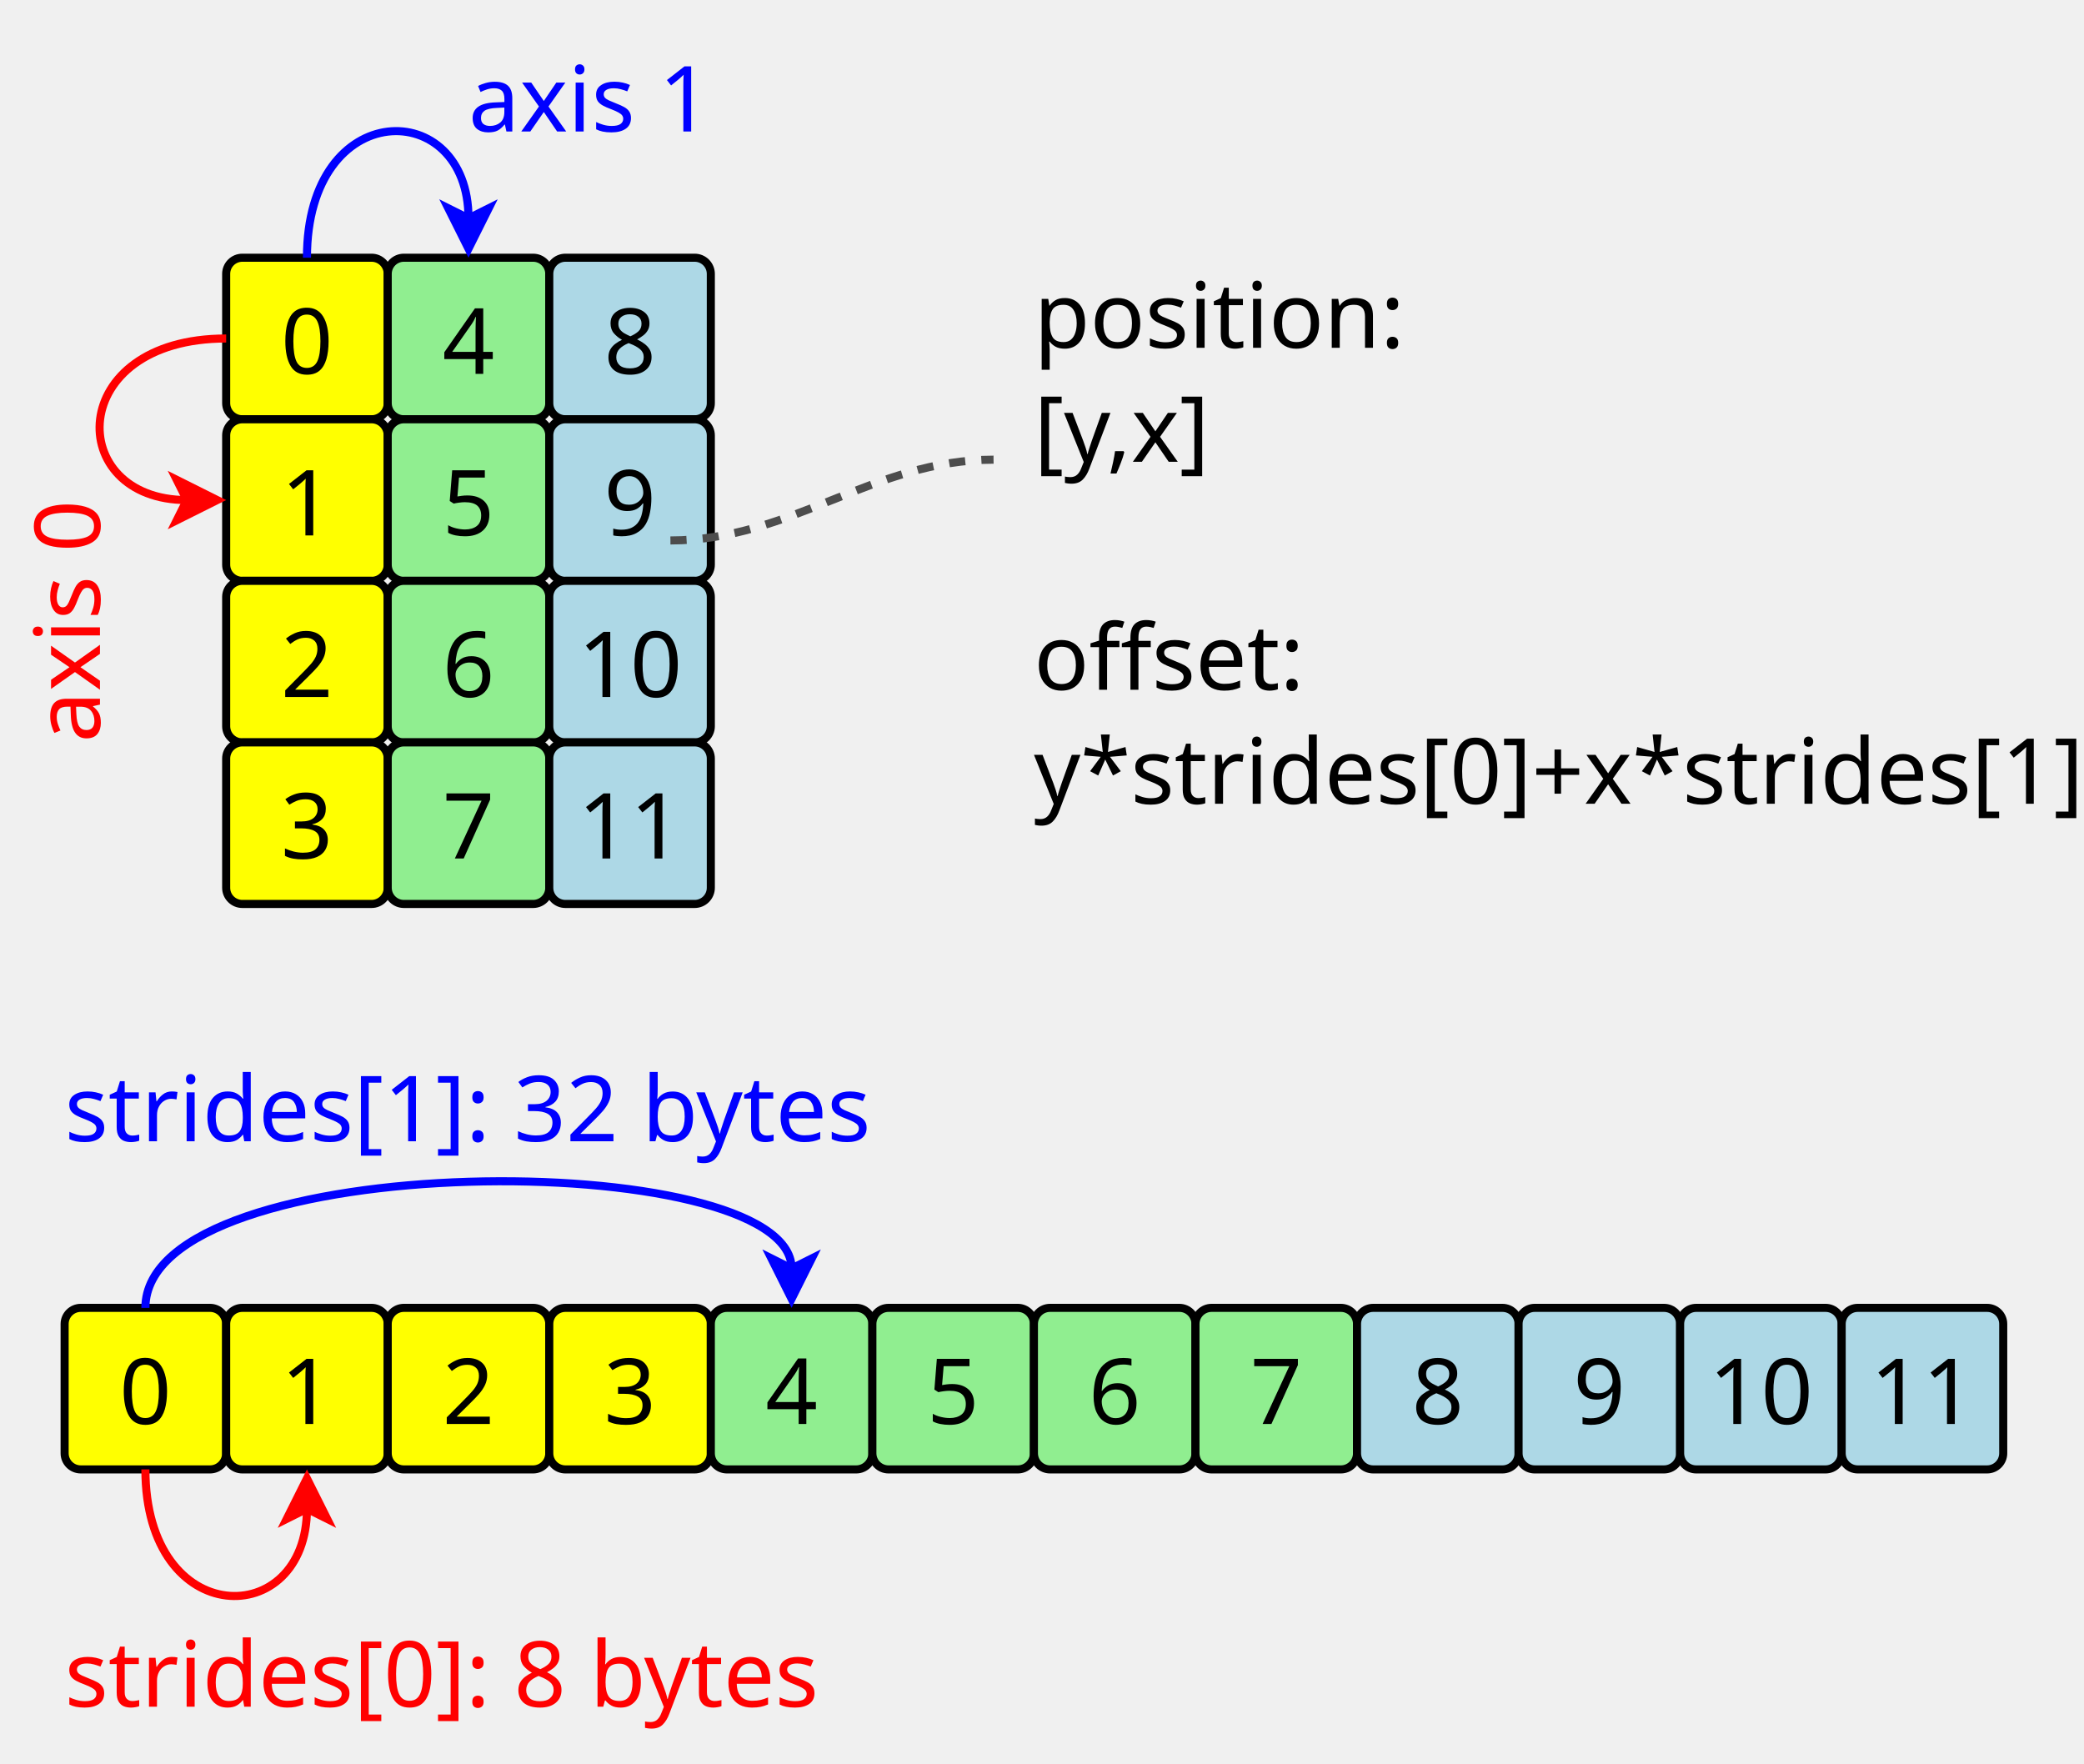
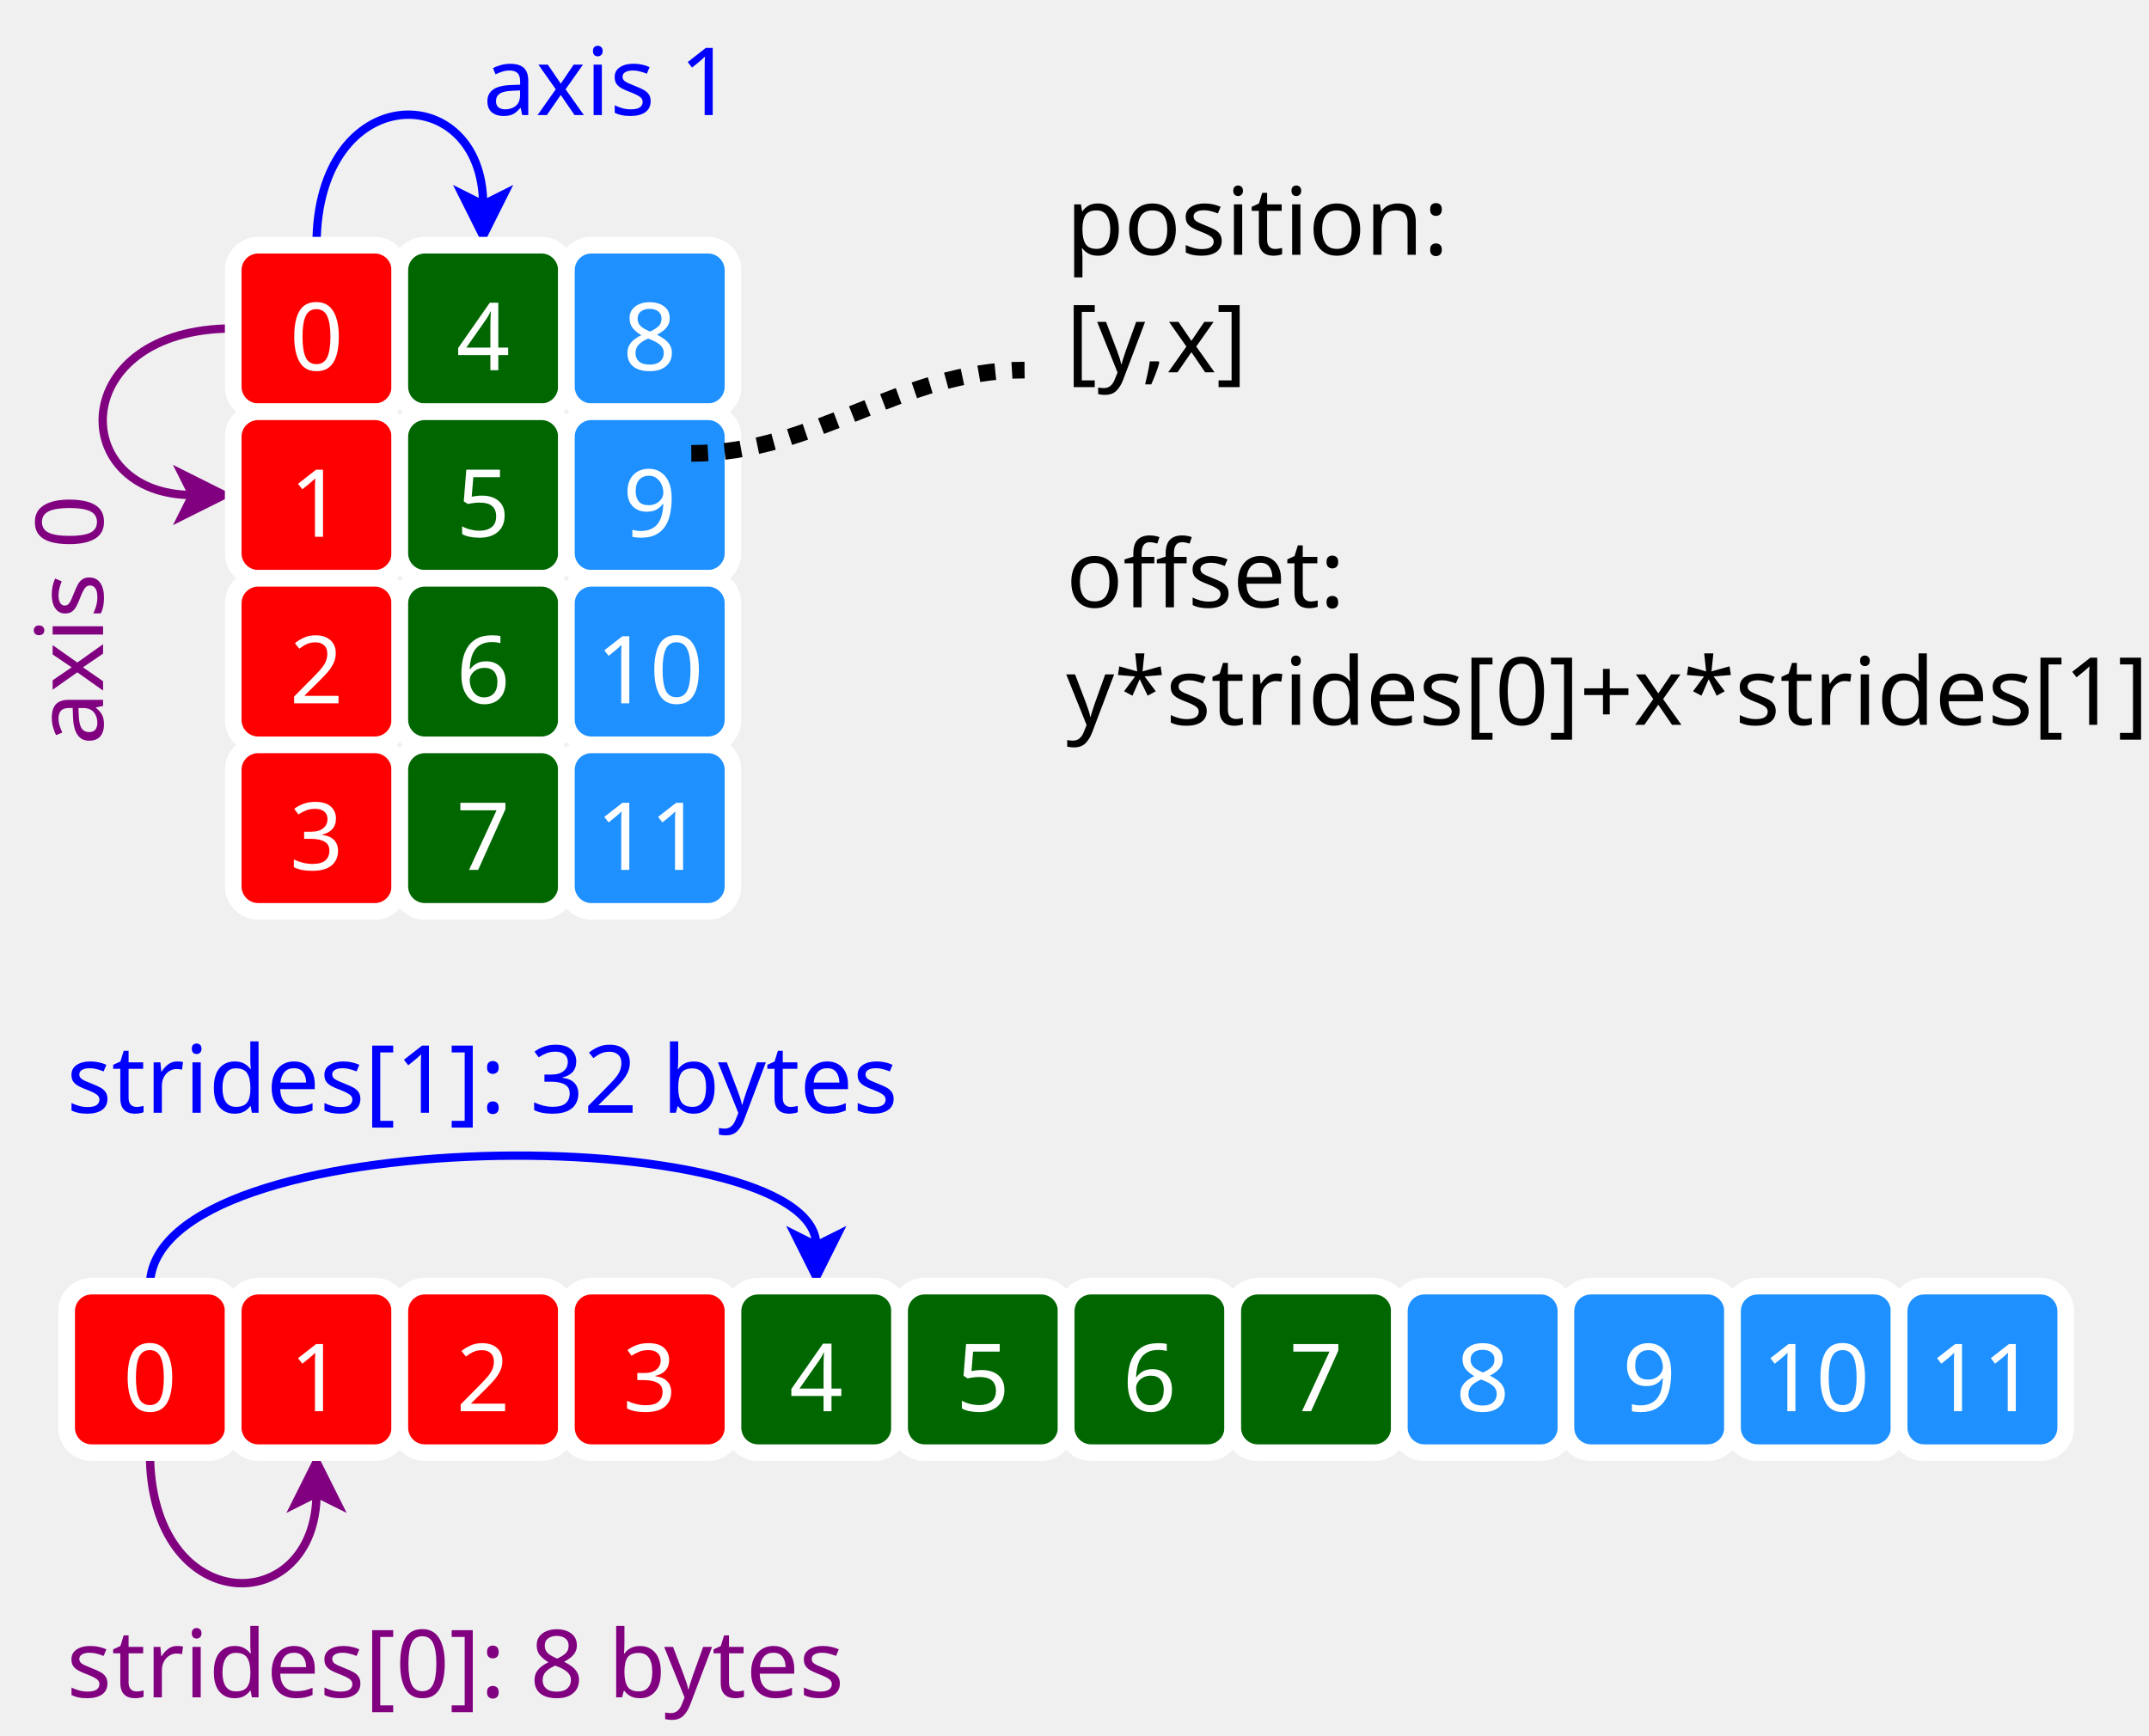
- <svg xmlns="http://www.w3.org/2000/svg" width="26cm" height="22cm" viewBox="144 124 516 421">
-   <defs />
+ <svg xmlns="http://www.w3.org/2000/svg" width="26cm" height="21cm" viewBox="144 124 516 411">
+   <g id="Background" />
+   <g id="Background" />
  <g id="Background" />
  <g id="Background" />
  <g id="Background" />
  <g id="Background" />
  <g id="Background">
-     <rect style="fill: #ffff00; fill-opacity: 1; stroke-opacity: 1; stroke-width: 2; stroke-linejoin: round; stroke: #000000" x="200" y="180" width="40" height="40" rx="4" ry="4" />
-     <rect style="fill: #ffff00; fill-opacity: 1; stroke-opacity: 1; stroke-width: 2; stroke-linejoin: round; stroke: #000000" x="200" y="220" width="40" height="40" rx="4" ry="4" />
-     <rect style="fill: #ffff00; fill-opacity: 1; stroke-opacity: 1; stroke-width: 2; stroke-linejoin: round; stroke: #000000" x="200" y="260" width="40" height="40" rx="4" ry="4" />
-     <rect style="fill: #ffff00; fill-opacity: 1; stroke-opacity: 1; stroke-width: 2; stroke-linejoin: round; stroke: #000000" x="200" y="300" width="40" height="40" rx="4" ry="4" />
-     <text font-size="22.578" style="fill: #000000; fill-opacity: 1; stroke: none;text-anchor:middle;font-family:sans-serif;font-style:normal;font-weight:normal" x="220" y="208.75">
-       <tspan x="220" y="208.75">0</tspan>
-     </text>
-     <text font-size="22.578" style="fill: #000000; fill-opacity: 1; stroke: none;text-anchor:middle;font-family:sans-serif;font-style:normal;font-weight:normal" x="220" y="248.75">
-       <tspan x="220" y="248.75">1</tspan>
-     </text>
-     <text font-size="22.578" style="fill: #000000; fill-opacity: 1; stroke: none;text-anchor:middle;font-family:sans-serif;font-style:normal;font-weight:normal" x="220" y="288.75">
-       <tspan x="220" y="288.75">2</tspan>
-     </text>
-     <text font-size="22.578" style="fill: #000000; fill-opacity: 1; stroke: none;text-anchor:middle;font-family:sans-serif;font-style:normal;font-weight:normal" x="220" y="328.75">
-       <tspan x="220" y="328.75">3</tspan>
-     </text>
-     <rect style="fill: #90ee90; fill-opacity: 1; stroke-opacity: 1; stroke-width: 2; stroke-linejoin: round; stroke: #000000" x="240" y="180" width="40" height="40" rx="4" ry="4" />
-     <rect style="fill: #90ee90; fill-opacity: 1; stroke-opacity: 1; stroke-width: 2; stroke-linejoin: round; stroke: #000000" x="240" y="220" width="40" height="40" rx="4" ry="4" />
-     <rect style="fill: #90ee90; fill-opacity: 1; stroke-opacity: 1; stroke-width: 2; stroke-linejoin: round; stroke: #000000" x="240" y="260" width="40" height="40" rx="4" ry="4" />
-     <rect style="fill: #90ee90; fill-opacity: 1; stroke-opacity: 1; stroke-width: 2; stroke-linejoin: round; stroke: #000000" x="240" y="300" width="40" height="40" rx="4" ry="4" />
-     <text font-size="22.578" style="fill: #000000; fill-opacity: 1; stroke: none;text-anchor:middle;font-family:sans-serif;font-style:normal;font-weight:normal" x="260" y="208.75">
-       <tspan x="260" y="208.75">4</tspan>
-     </text>
-     <text font-size="22.578" style="fill: #000000; fill-opacity: 1; stroke: none;text-anchor:middle;font-family:sans-serif;font-style:normal;font-weight:normal" x="260" y="248.75">
-       <tspan x="260" y="248.75">5</tspan>
-     </text>
-     <text font-size="22.578" style="fill: #000000; fill-opacity: 1; stroke: none;text-anchor:middle;font-family:sans-serif;font-style:normal;font-weight:normal" x="260" y="288.75">
-       <tspan x="260" y="288.75">6</tspan>
-     </text>
-     <text font-size="22.578" style="fill: #000000; fill-opacity: 1; stroke: none;text-anchor:middle;font-family:sans-serif;font-style:normal;font-weight:normal" x="260" y="328.75">
-       <tspan x="260" y="328.75">7</tspan>
-     </text>
-     <rect style="fill: #add8e6; fill-opacity: 1; stroke-opacity: 1; stroke-width: 2; stroke-linejoin: round; stroke: #000000" x="280" y="180" width="40" height="40" rx="4" ry="4" />
-     <rect style="fill: #add8e6; fill-opacity: 1; stroke-opacity: 1; stroke-width: 2; stroke-linejoin: round; stroke: #000000" x="280" y="220" width="40" height="40" rx="4" ry="4" />
-     <rect style="fill: #add8e6; fill-opacity: 1; stroke-opacity: 1; stroke-width: 2; stroke-linejoin: round; stroke: #000000" x="280" y="260" width="40" height="40" rx="4" ry="4" />
-     <rect style="fill: #add8e6; fill-opacity: 1; stroke-opacity: 1; stroke-width: 2; stroke-linejoin: round; stroke: #000000" x="280" y="300" width="40" height="40" rx="4" ry="4" />
-     <text font-size="22.578" style="fill: #000000; fill-opacity: 1; stroke: none;text-anchor:middle;font-family:sans-serif;font-style:normal;font-weight:normal" x="300" y="208.75">
-       <tspan x="300" y="208.75">8</tspan>
-     </text>
-     <text font-size="22.578" style="fill: #000000; fill-opacity: 1; stroke: none;text-anchor:middle;font-family:sans-serif;font-style:normal;font-weight:normal" x="300" y="248.75">
-       <tspan x="300" y="248.75">9</tspan>
-     </text>
-     <text font-size="22.578" style="fill: #000000; fill-opacity: 1; stroke: none;text-anchor:middle;font-family:sans-serif;font-style:normal;font-weight:normal" x="300" y="288.75">
-       <tspan x="300" y="288.75">10</tspan>
-     </text>
-     <text font-size="22.578" style="fill: #000000; fill-opacity: 1; stroke: none;text-anchor:middle;font-family:sans-serif;font-style:normal;font-weight:normal" x="300" y="328.75">
-       <tspan x="300" y="328.75">11</tspan>
-     </text>
-     <rect style="fill: #ffff00; fill-opacity: 1; stroke-opacity: 1; stroke-width: 2; stroke-linejoin: round; stroke: #000000" x="160" y="440" width="40" height="40" rx="4" ry="4" />
-     <rect style="fill: #ffff00; fill-opacity: 1; stroke-opacity: 1; stroke-width: 2; stroke-linejoin: round; stroke: #000000" x="200" y="440" width="40" height="40" rx="4" ry="4" />
-     <rect style="fill: #ffff00; fill-opacity: 1; stroke-opacity: 1; stroke-width: 2; stroke-linejoin: round; stroke: #000000" x="240" y="440" width="40" height="40" rx="4" ry="4" />
-     <rect style="fill: #ffff00; fill-opacity: 1; stroke-opacity: 1; stroke-width: 2; stroke-linejoin: round; stroke: #000000" x="280" y="440" width="40" height="40" rx="4" ry="4" />
-     <text font-size="22.578" style="fill: #000000; fill-opacity: 1; stroke: none;text-anchor:middle;font-family:sans-serif;font-style:normal;font-weight:normal" x="180" y="468.75">
-       <tspan x="180" y="468.75">0</tspan>
-     </text>
-     <text font-size="22.578" style="fill: #000000; fill-opacity: 1; stroke: none;text-anchor:middle;font-family:sans-serif;font-style:normal;font-weight:normal" x="220" y="468.75">
-       <tspan x="220" y="468.75">1</tspan>
-     </text>
-     <text font-size="22.578" style="fill: #000000; fill-opacity: 1; stroke: none;text-anchor:middle;font-family:sans-serif;font-style:normal;font-weight:normal" x="260" y="468.75">
-       <tspan x="260" y="468.75">2</tspan>
-     </text>
-     <text font-size="22.578" style="fill: #000000; fill-opacity: 1; stroke: none;text-anchor:middle;font-family:sans-serif;font-style:normal;font-weight:normal" x="300" y="468.75">
-       <tspan x="300" y="468.75">3</tspan>
-     </text>
-     <rect style="fill: #90ee90; fill-opacity: 1; stroke-opacity: 1; stroke-width: 2; stroke-linejoin: round; stroke: #000000" x="320" y="440" width="40" height="40" rx="4" ry="4" />
-     <rect style="fill: #90ee90; fill-opacity: 1; stroke-opacity: 1; stroke-width: 2; stroke-linejoin: round; stroke: #000000" x="360" y="440" width="40" height="40" rx="4" ry="4" />
-     <rect style="fill: #90ee90; fill-opacity: 1; stroke-opacity: 1; stroke-width: 2; stroke-linejoin: round; stroke: #000000" x="400" y="440" width="40" height="40" rx="4" ry="4" />
-     <rect style="fill: #90ee90; fill-opacity: 1; stroke-opacity: 1; stroke-width: 2; stroke-linejoin: round; stroke: #000000" x="440" y="440" width="40" height="40" rx="4" ry="4" />
-     <text font-size="22.578" style="fill: #000000; fill-opacity: 1; stroke: none;text-anchor:middle;font-family:sans-serif;font-style:normal;font-weight:normal" x="340" y="468.75">
-       <tspan x="340" y="468.75">4</tspan>
-     </text>
-     <text font-size="22.578" style="fill: #000000; fill-opacity: 1; stroke: none;text-anchor:middle;font-family:sans-serif;font-style:normal;font-weight:normal" x="380" y="468.75">
-       <tspan x="380" y="468.75">5</tspan>
-     </text>
-     <text font-size="22.578" style="fill: #000000; fill-opacity: 1; stroke: none;text-anchor:middle;font-family:sans-serif;font-style:normal;font-weight:normal" x="420" y="468.75">
-       <tspan x="420" y="468.75">6</tspan>
-     </text>
-     <text font-size="22.578" style="fill: #000000; fill-opacity: 1; stroke: none;text-anchor:middle;font-family:sans-serif;font-style:normal;font-weight:normal" x="460" y="468.75">
-       <tspan x="460" y="468.75">7</tspan>
-     </text>
-     <rect style="fill: #add8e6; fill-opacity: 1; stroke-opacity: 1; stroke-width: 2; stroke-linejoin: round; stroke: #000000" x="480" y="440" width="40" height="40" rx="4" ry="4" />
-     <rect style="fill: #add8e6; fill-opacity: 1; stroke-opacity: 1; stroke-width: 2; stroke-linejoin: round; stroke: #000000" x="520" y="440" width="40" height="40" rx="4" ry="4" />
-     <rect style="fill: #add8e6; fill-opacity: 1; stroke-opacity: 1; stroke-width: 2; stroke-linejoin: round; stroke: #000000" x="560" y="440" width="40" height="40" rx="4" ry="4" />
-     <rect style="fill: #add8e6; fill-opacity: 1; stroke-opacity: 1; stroke-width: 2; stroke-linejoin: round; stroke: #000000" x="600" y="440" width="40" height="40" rx="4" ry="4" />
-     <text font-size="22.578" style="fill: #000000; fill-opacity: 1; stroke: none;text-anchor:middle;font-family:sans-serif;font-style:normal;font-weight:normal" x="500" y="468.75">
-       <tspan x="500" y="468.75">8</tspan>
-     </text>
-     <text font-size="22.578" style="fill: #000000; fill-opacity: 1; stroke: none;text-anchor:middle;font-family:sans-serif;font-style:normal;font-weight:normal" x="540" y="468.75">
-       <tspan x="540" y="468.75">9</tspan>
-     </text>
-     <text font-size="22.578" style="fill: #000000; fill-opacity: 1; stroke: none;text-anchor:middle;font-family:sans-serif;font-style:normal;font-weight:normal" x="580" y="468.75">
-       <tspan x="580" y="468.75">10</tspan>
-     </text>
-     <text font-size="22.578" style="fill: #000000; fill-opacity: 1; stroke: none;text-anchor:middle;font-family:sans-serif;font-style:normal;font-weight:normal" x="620" y="468.75">
-       <tspan x="620" y="468.75">11</tspan>
-     </text>
    <g>
      <path style="fill: none; stroke-opacity: 1; stroke-width: 2; stroke: #0000ff" d="M 220 180 C 220,140 260,140 260,170.264" />
      <polygon style="fill: #0000ff; fill-opacity: 1; stroke-opacity: 1; stroke-width: 2; stroke: #0000ff" fill-rule="evenodd" points="260,177.764 255,167.764 260,170.264 265,167.764 " />
    </g>
    <text font-size="22.578" style="fill: #0000ff; fill-opacity: 1; stroke: none;text-anchor:start;font-family:sans-serif;font-style:normal;font-weight:normal" x="260" y="148.75">
      <tspan x="260" y="148.75">axis 1</tspan>
    </text>
    <g>
-       <path style="fill: none; stroke-opacity: 1; stroke-width: 2; stroke: #ff0000" d="M 200 200 C 160,200 160,240 190.264,240" />
-       <polygon style="fill: #ff0000; fill-opacity: 1; stroke-opacity: 1; stroke-width: 2; stroke: #ff0000" fill-rule="evenodd" points="197.764,240 187.764,245 190.264,240 187.764,235 " />
+       <path style="fill: none; stroke-opacity: 1; stroke-width: 2; stroke: #800080" d="M 200 200 C 160,200 160,240 190.264,240" />
+       <polygon style="fill: #800080; fill-opacity: 1; stroke-opacity: 1; stroke-width: 2; stroke: #800080" fill-rule="evenodd" points="197.764,240 187.764,245 190.264,240 187.764,235 " />
    </g>
-     <text font-size="22.578" style="fill: #ff0000; fill-opacity: 1; stroke: none;text-anchor:end;font-family:sans-serif;font-style:normal;font-weight:normal" transform="translate(160,240) rotate(-90) translate(-160,-240)">
+     <text font-size="22.578" style="fill: #800080; fill-opacity: 1; stroke: none;text-anchor:end;font-family:sans-serif;font-style:normal;font-weight:normal" transform="translate(160,240) rotate(-90) translate(-160,-240)">
      <tspan x="160" y="248.75">axis 0</tspan>
    </text>
    <g>
-       <path style="fill: none; stroke-opacity: 1; stroke-width: 2; stroke: #0000ff" d="M 180 440 C 180,400 340,400 340,430.264" />
-       <polygon style="fill: #0000ff; fill-opacity: 1; stroke-opacity: 1; stroke-width: 2; stroke: #0000ff" fill-rule="evenodd" points="340,437.764 335,427.764 340,430.264 345,427.764 " />
+       <path style="fill: none; stroke-opacity: 1; stroke-width: 2; stroke: #0000ff" d="M 180 430 C 180,390 340,390 340,420.264" />
+       <polygon style="fill: #0000ff; fill-opacity: 1; stroke-opacity: 1; stroke-width: 2; stroke: #0000ff" fill-rule="evenodd" points="340,427.764 335,417.764 340,420.264 345,417.764 " />
    </g>
-     <text font-size="22.578" style="fill: #0000ff; fill-opacity: 1; stroke: none;text-anchor:start;font-family:sans-serif;font-style:normal;font-weight:normal" x="160" y="398.75">
-       <tspan x="160" y="398.75">strides[1]: 32 bytes</tspan>
+     <text font-size="22.578" style="fill: #0000ff; fill-opacity: 1; stroke: none;text-anchor:start;font-family:sans-serif;font-style:normal;font-weight:normal" x="160" y="388.365">
+       <tspan x="160" y="388.365">strides[1]: 32 bytes</tspan>
    </text>
-     <text font-size="22.578" style="fill: #ff0000; fill-opacity: 1; stroke: none;text-anchor:start;font-family:sans-serif;font-style:normal;font-weight:normal" x="160" y="538.75">
-       <tspan x="160" y="538.75">strides[0]: 8 bytes</tspan>
+     <text font-size="22.578" style="fill: #800080; fill-opacity: 1; stroke: none;text-anchor:start;font-family:sans-serif;font-style:normal;font-weight:normal" x="160" y="528.75">
+       <tspan x="160" y="528.75">strides[0]: 8 bytes</tspan>
    </text>
    <g>
-       <path style="fill: none; stroke-opacity: 1; stroke-width: 2; stroke: #ff0000" d="M 180 480 C 180,520 220,520 220,489.736" />
-       <polygon style="fill: #ff0000; fill-opacity: 1; stroke-opacity: 1; stroke-width: 2; stroke: #ff0000" fill-rule="evenodd" points="220,482.236 225,492.236 220,489.736 215,492.236 " />
+       <path style="fill: none; stroke-opacity: 1; stroke-width: 2; stroke: #800080" d="M 180 470 C 180,510 220,510 220,479.736" />
+       <polygon style="fill: #800080; fill-opacity: 1; stroke-opacity: 1; stroke-width: 2; stroke: #800080" fill-rule="evenodd" points="220,472.236 225,482.236 220,479.736 215,482.236 " />
    </g>
-     <path style="fill: none; stroke-opacity: 1; stroke-width: 2; stroke-dasharray: 4; stroke: #4d4d4d" d="M 310 250 C 339.88,250 360.12,230 390,230" />
-     <text font-size="22.578" style="fill: #000000; fill-opacity: 1; stroke: none;text-anchor:start;font-family:sans-serif;font-style:normal;font-weight:normal" x="400" y="202.306">
-       <tspan x="400" y="202.306">position:</tspan>
-       <tspan x="400" y="230.528">[y,x]</tspan>
-       <tspan x="400" y="258.75" />
-       <tspan x="400" y="286.972">offset:</tspan>
-       <tspan x="400" y="315.194">y*strides[0]+x*strides[1]</tspan>
+     <text font-size="22.578" style="fill: #000000; fill-opacity: 1; stroke: none;text-anchor:start;font-family:sans-serif;font-style:normal;font-weight:normal" x="400" y="182.306">
+       <tspan x="400" y="182.306">position:</tspan>
+       <tspan x="400" y="210.528">[y,x]</tspan>
+       <tspan x="400" y="238.75" />
+       <tspan x="400" y="266.972">offset:</tspan>
+       <tspan x="400" y="295.194">y*strides[0]+x*strides[1]</tspan>
    </text>
+     <g>
+       <rect style="fill: #ff0000; fill-opacity: 1; stroke-opacity: 1; stroke-width: 4; stroke: #ffffff" x="160" y="430" width="40" height="40" rx="6" ry="6" />
+       <text font-size="22.577" style="fill: #ffffff; fill-opacity: 1; stroke: none;text-anchor:middle;font-family:sans-serif;font-style:normal;font-weight:normal" x="180" y="460.039">
+         <tspan x="180" y="460.039">0</tspan>
+       </text>
+     </g>
+     <g>
+       <rect style="fill: #ff0000; fill-opacity: 1; stroke-opacity: 1; stroke-width: 4; stroke: #ffffff" x="200" y="430" width="40" height="40" rx="6" ry="6" />
+       <text font-size="22.577" style="fill: #ffffff; fill-opacity: 1; stroke: none;text-anchor:middle;font-family:sans-serif;font-style:normal;font-weight:normal" x="220" y="460.039">
+         <tspan x="220" y="460.039">1</tspan>
+       </text>
+     </g>
+     <g>
+       <rect style="fill: #ff0000; fill-opacity: 1; stroke-opacity: 1; stroke-width: 4; stroke: #ffffff" x="240" y="430" width="40" height="40" rx="6" ry="6" />
+       <text font-size="22.577" style="fill: #ffffff; fill-opacity: 1; stroke: none;text-anchor:middle;font-family:sans-serif;font-style:normal;font-weight:normal" x="260" y="460.039">
+         <tspan x="260" y="460.039">2</tspan>
+       </text>
+     </g>
+     <g>
+       <rect style="fill: #ff0000; fill-opacity: 1; stroke-opacity: 1; stroke-width: 4; stroke: #ffffff" x="280" y="430" width="40" height="40" rx="6" ry="6" />
+       <text font-size="22.577" style="fill: #ffffff; fill-opacity: 1; stroke: none;text-anchor:middle;font-family:sans-serif;font-style:normal;font-weight:normal" x="300" y="460.039">
+         <tspan x="300" y="460.039">3</tspan>
+       </text>
+     </g>
+     <g>
+       <rect style="fill: #006600; fill-opacity: 1; stroke-opacity: 1; stroke-width: 4; stroke: #ffffff" x="320" y="430" width="40" height="40" rx="6" ry="6" />
+       <text font-size="22.577" style="fill: #ffffff; fill-opacity: 1; stroke: none;text-anchor:middle;font-family:sans-serif;font-style:normal;font-weight:normal" x="340" y="460.039">
+         <tspan x="340" y="460.039">4</tspan>
+       </text>
+     </g>
+     <g>
+       <rect style="fill: #006600; fill-opacity: 1; stroke-opacity: 1; stroke-width: 4; stroke: #ffffff" x="360" y="430" width="40" height="40" rx="6" ry="6" />
+       <text font-size="22.577" style="fill: #ffffff; fill-opacity: 1; stroke: none;text-anchor:middle;font-family:sans-serif;font-style:normal;font-weight:normal" x="380" y="460.039">
+         <tspan x="380" y="460.039">5</tspan>
+       </text>
+     </g>
+     <g>
+       <rect style="fill: #006600; fill-opacity: 1; stroke-opacity: 1; stroke-width: 4; stroke: #ffffff" x="400" y="430" width="40" height="40" rx="6" ry="6" />
+       <text font-size="22.577" style="fill: #ffffff; fill-opacity: 1; stroke: none;text-anchor:middle;font-family:sans-serif;font-style:normal;font-weight:normal" x="420" y="460.039">
+         <tspan x="420" y="460.039">6</tspan>
+       </text>
+     </g>
+     <g>
+       <rect style="fill: #006600; fill-opacity: 1; stroke-opacity: 1; stroke-width: 4; stroke: #ffffff" x="440" y="430" width="40" height="40" rx="6" ry="6" />
+       <text font-size="22.577" style="fill: #ffffff; fill-opacity: 1; stroke: none;text-anchor:middle;font-family:sans-serif;font-style:normal;font-weight:normal" x="460" y="460.039">
+         <tspan x="460" y="460.039">7</tspan>
+       </text>
+     </g>
+     <g>
+       <rect style="fill: #1e90ff; fill-opacity: 1; stroke-opacity: 1; stroke-width: 4; stroke: #ffffff" x="480" y="430" width="40" height="40" rx="6" ry="6" />
+       <text font-size="22.577" style="fill: #ffffff; fill-opacity: 1; stroke: none;text-anchor:middle;font-family:sans-serif;font-style:normal;font-weight:normal" x="500" y="460.039">
+         <tspan x="500" y="460.039">8</tspan>
+       </text>
+     </g>
+     <g>
+       <rect style="fill: #1e90ff; fill-opacity: 1; stroke-opacity: 1; stroke-width: 4; stroke: #ffffff" x="520" y="430" width="40" height="40" rx="6" ry="6" />
+       <text font-size="22.577" style="fill: #ffffff; fill-opacity: 1; stroke: none;text-anchor:middle;font-family:sans-serif;font-style:normal;font-weight:normal" x="540" y="460.039">
+         <tspan x="540" y="460.039">9</tspan>
+       </text>
+     </g>
+     <g>
+       <rect style="fill: #1e90ff; fill-opacity: 1; stroke-opacity: 1; stroke-width: 4; stroke: #ffffff" x="560" y="430" width="40" height="40" rx="6" ry="6" />
+       <text font-size="22.577" style="fill: #ffffff; fill-opacity: 1; stroke: none;text-anchor:middle;font-family:sans-serif;font-style:normal;font-weight:normal" x="580" y="460.039">
+         <tspan x="580" y="460.039">10</tspan>
+       </text>
+     </g>
+     <g>
+       <rect style="fill: #1e90ff; fill-opacity: 1; stroke-opacity: 1; stroke-width: 4; stroke: #ffffff" x="600" y="430" width="40" height="40" rx="6" ry="6" />
+       <text font-size="22.577" style="fill: #ffffff; fill-opacity: 1; stroke: none;text-anchor:middle;font-family:sans-serif;font-style:normal;font-weight:normal" x="620" y="460.039">
+         <tspan x="620" y="460.039">11</tspan>
+       </text>
+     </g>
+     <g>
+       <rect style="fill: #ff0000; fill-opacity: 1; stroke-opacity: 1; stroke-width: 4; stroke: #ffffff" x="200" y="180" width="40" height="40" rx="6" ry="6" />
+       <text font-size="22.577" style="fill: #ffffff; fill-opacity: 1; stroke: none;text-anchor:middle;font-family:sans-serif;font-style:normal;font-weight:normal" x="220" y="210.039">
+         <tspan x="220" y="210.039">0</tspan>
+       </text>
+     </g>
+     <g>
+       <rect style="fill: #ff0000; fill-opacity: 1; stroke-opacity: 1; stroke-width: 4; stroke: #ffffff" x="200" y="220" width="40" height="40" rx="6" ry="6" />
+       <text font-size="22.577" style="fill: #ffffff; fill-opacity: 1; stroke: none;text-anchor:middle;font-family:sans-serif;font-style:normal;font-weight:normal" x="220" y="250.039">
+         <tspan x="220" y="250.039">1</tspan>
+       </text>
+     </g>
+     <g>
+       <rect style="fill: #ff0000; fill-opacity: 1; stroke-opacity: 1; stroke-width: 4; stroke: #ffffff" x="200" y="260" width="40" height="40" rx="6" ry="6" />
+       <text font-size="22.577" style="fill: #ffffff; fill-opacity: 1; stroke: none;text-anchor:middle;font-family:sans-serif;font-style:normal;font-weight:normal" x="220" y="290.039">
+         <tspan x="220" y="290.039">2</tspan>
+       </text>
+     </g>
+     <g>
+       <rect style="fill: #ff0000; fill-opacity: 1; stroke-opacity: 1; stroke-width: 4; stroke: #ffffff" x="200" y="300" width="40" height="40" rx="6" ry="6" />
+       <text font-size="22.577" style="fill: #ffffff; fill-opacity: 1; stroke: none;text-anchor:middle;font-family:sans-serif;font-style:normal;font-weight:normal" x="220" y="330.039">
+         <tspan x="220" y="330.039">3</tspan>
+       </text>
+     </g>
+     <g>
+       <rect style="fill: #006600; fill-opacity: 1; stroke-opacity: 1; stroke-width: 4; stroke: #ffffff" x="240" y="180" width="40" height="40" rx="6" ry="6" />
+       <text font-size="22.577" style="fill: #ffffff; fill-opacity: 1; stroke: none;text-anchor:middle;font-family:sans-serif;font-style:normal;font-weight:normal" x="260" y="210.039">
+         <tspan x="260" y="210.039">4</tspan>
+       </text>
+     </g>
+     <g>
+       <rect style="fill: #006600; fill-opacity: 1; stroke-opacity: 1; stroke-width: 4; stroke: #ffffff" x="240" y="220" width="40" height="40" rx="6" ry="6" />
+       <text font-size="22.577" style="fill: #ffffff; fill-opacity: 1; stroke: none;text-anchor:middle;font-family:sans-serif;font-style:normal;font-weight:normal" x="260" y="250.039">
+         <tspan x="260" y="250.039">5</tspan>
+       </text>
+     </g>
+     <g>
+       <rect style="fill: #006600; fill-opacity: 1; stroke-opacity: 1; stroke-width: 4; stroke: #ffffff" x="240" y="260" width="40" height="40" rx="6" ry="6" />
+       <text font-size="22.577" style="fill: #ffffff; fill-opacity: 1; stroke: none;text-anchor:middle;font-family:sans-serif;font-style:normal;font-weight:normal" x="260" y="290.039">
+         <tspan x="260" y="290.039">6</tspan>
+       </text>
+     </g>
+     <g>
+       <rect style="fill: #006600; fill-opacity: 1; stroke-opacity: 1; stroke-width: 4; stroke: #ffffff" x="240" y="300" width="40" height="40" rx="6" ry="6" />
+       <text font-size="22.577" style="fill: #ffffff; fill-opacity: 1; stroke: none;text-anchor:middle;font-family:sans-serif;font-style:normal;font-weight:normal" x="260" y="330.039">
+         <tspan x="260" y="330.039">7</tspan>
+       </text>
+     </g>
+     <g>
+       <rect style="fill: #1e90ff; fill-opacity: 1; stroke-opacity: 1; stroke-width: 4; stroke: #ffffff" x="280" y="180" width="40" height="40" rx="6" ry="6" />
+       <text font-size="22.577" style="fill: #ffffff; fill-opacity: 1; stroke: none;text-anchor:middle;font-family:sans-serif;font-style:normal;font-weight:normal" x="300" y="210.039">
+         <tspan x="300" y="210.039">8</tspan>
+       </text>
+     </g>
+     <g>
+       <rect style="fill: #1e90ff; fill-opacity: 1; stroke-opacity: 1; stroke-width: 4; stroke: #ffffff" x="280" y="220" width="40" height="40" rx="6" ry="6" />
+       <text font-size="22.577" style="fill: #ffffff; fill-opacity: 1; stroke: none;text-anchor:middle;font-family:sans-serif;font-style:normal;font-weight:normal" x="300" y="250.039">
+         <tspan x="300" y="250.039">9</tspan>
+       </text>
+     </g>
+     <g>
+       <rect style="fill: #1e90ff; fill-opacity: 1; stroke-opacity: 1; stroke-width: 4; stroke: #ffffff" x="280" y="260" width="40" height="40" rx="6" ry="6" />
+       <text font-size="22.577" style="fill: #ffffff; fill-opacity: 1; stroke: none;text-anchor:middle;font-family:sans-serif;font-style:normal;font-weight:normal" x="300" y="290.039">
+         <tspan x="300" y="290.039">10</tspan>
+       </text>
+     </g>
+     <g>
+       <rect style="fill: #1e90ff; fill-opacity: 1; stroke-opacity: 1; stroke-width: 4; stroke: #ffffff" x="280" y="300" width="40" height="40" rx="6" ry="6" />
+       <text font-size="22.577" style="fill: #ffffff; fill-opacity: 1; stroke: none;text-anchor:middle;font-family:sans-serif;font-style:normal;font-weight:normal" x="300" y="330.039">
+         <tspan x="300" y="330.039">11</tspan>
+       </text>
+     </g>
+     <path style="fill: none; stroke-opacity: 1; stroke-width: 4; stroke-dasharray: 4; stroke: #000000" d="M 310 230 C 339.88,230 360.12,210 390,210" />
  </g>
</svg>
